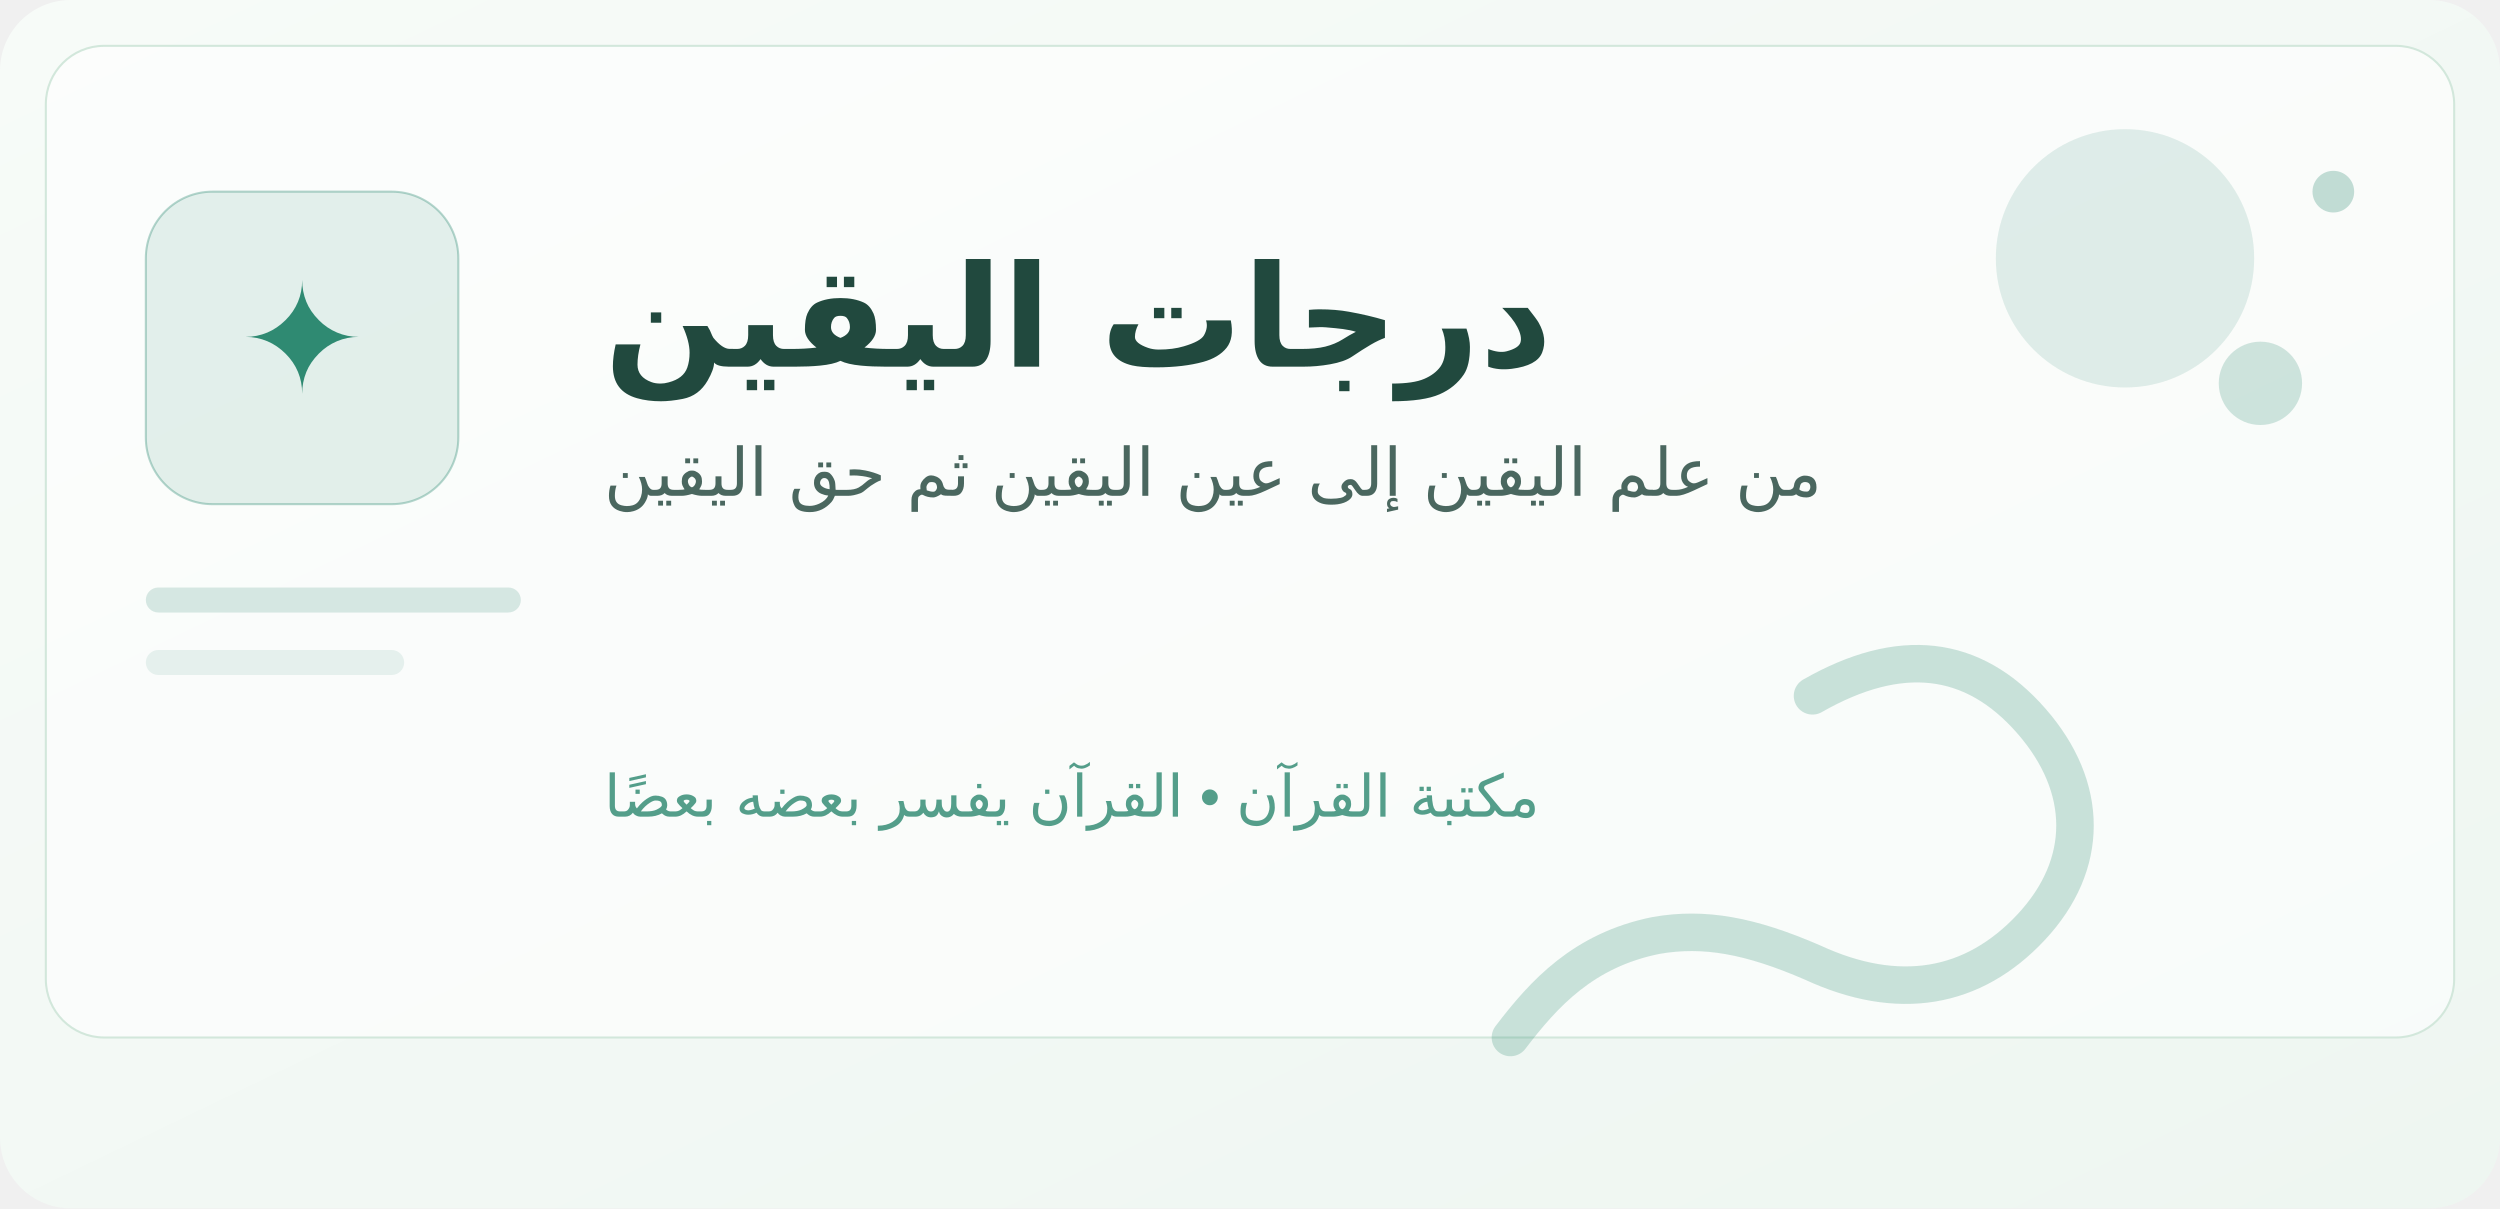
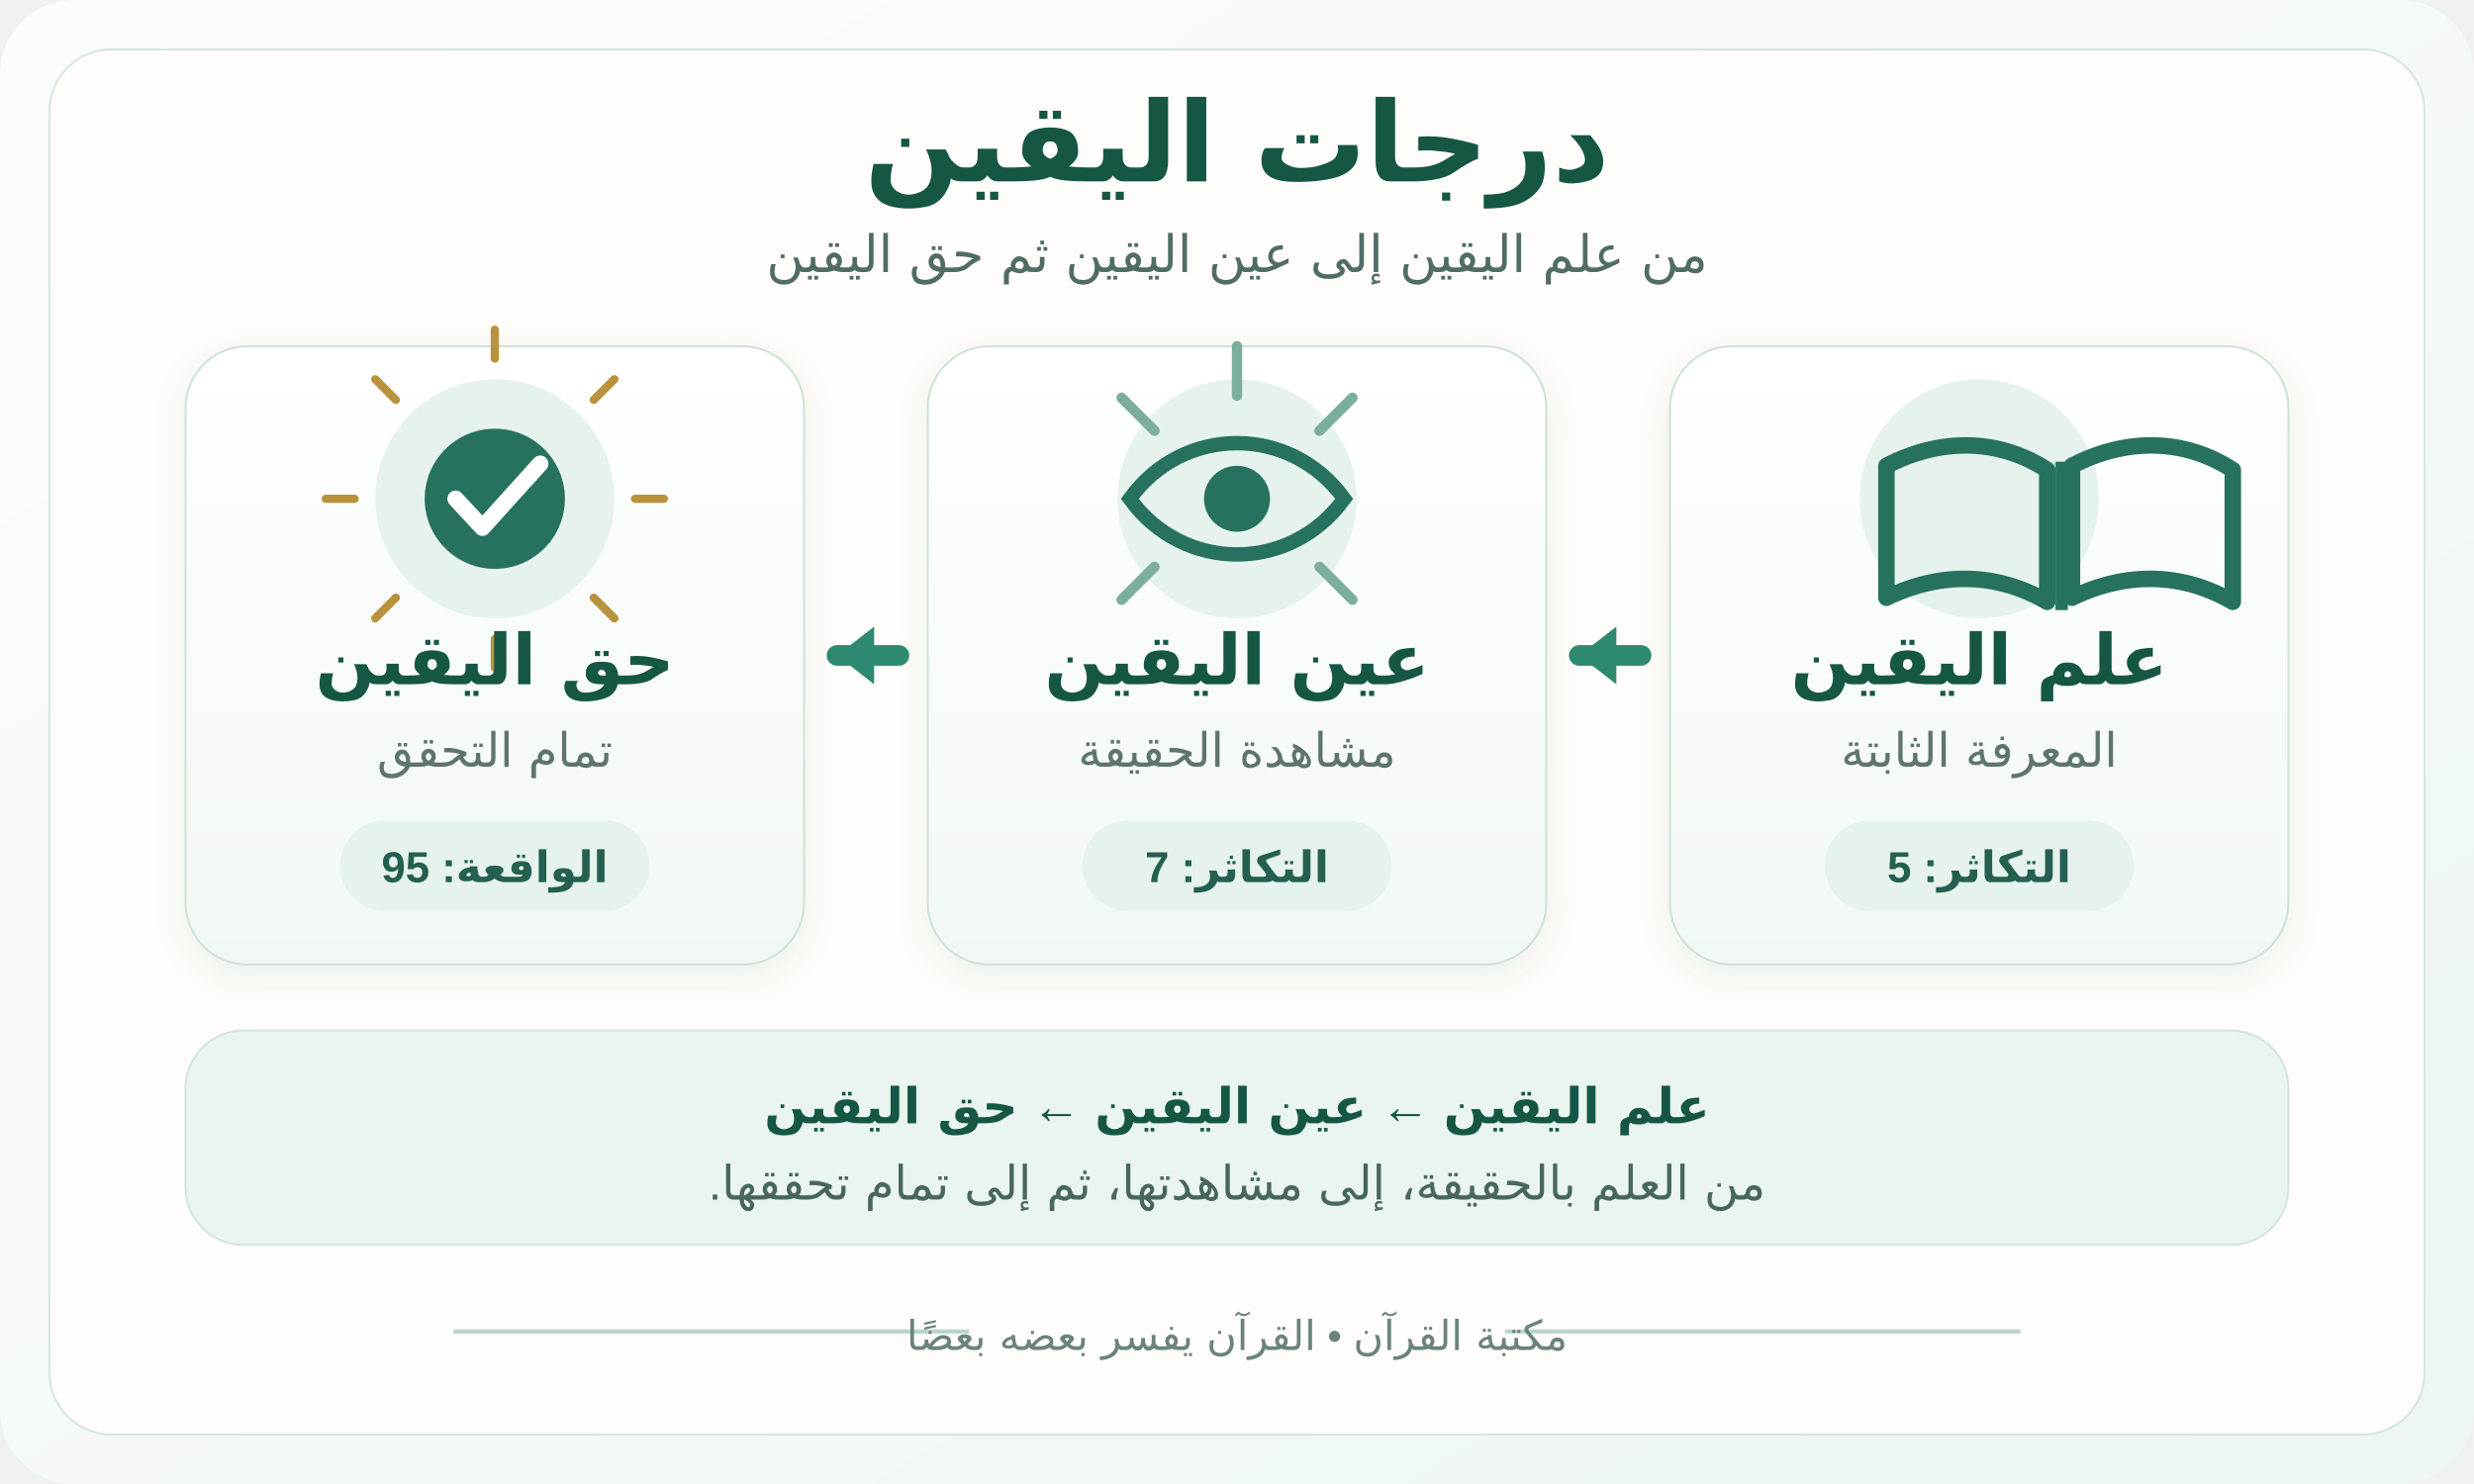
- <svg xmlns="http://www.w3.org/2000/svg" width="1200" height="580" viewBox="0 0 1200 580">
+ <svg xmlns="http://www.w3.org/2000/svg" width="1200" height="720" viewBox="0 0 1200 720">
  <defs>
-     <linearGradient id="g" x1="0" y1="0" x2="1" y2="1">
-       <stop offset="0%" stop-color="#f7fbf8" />
-       <stop offset="100%" stop-color="#eef6f1" />
+     <linearGradient id="bg" x1="0" y1="0" x2="1" y2="1">
+       <stop offset="0" stop-color="#fbfdfb" />
+       <stop offset="1" stop-color="#edf6f1" />
    </linearGradient>
-     <linearGradient id="a" x1="0" y1="0" x2="1" y2="0">
-       <stop offset="0%" stop-color="#2f8a72" stop-opacity="0.16" />
-       <stop offset="100%" stop-color="#ffffff" stop-opacity="0" />
+     <linearGradient id="card" x1="0" y1="0" x2="0" y2="1">
+       <stop offset="0" stop-color="#ffffff" />
+       <stop offset="1" stop-color="#f1f8f4" />
    </linearGradient>
+     <filter id="s" x="-10%" y="-10%" width="120%" height="120%">
+       <feDropShadow dx="0" dy="5" stdDeviation="8" flood-color="#1f5947" flood-opacity=".08" />
+     </filter>
  </defs>
-   <rect width="100%" height="100%" rx="34" fill="url(#g)" />
-   <rect x="22" y="22" width="1156" height="476" rx="28" fill="#ffffff" fill-opacity="0.58" stroke="#d2e7db" />
-   <circle cx="1020" cy="124" r="62" fill="#2f8a72" fill-opacity="0.14" />
-   <circle cx="1085" cy="184" r="20" fill="#2f8a72" fill-opacity="0.22" />
-   <circle cx="1120" cy="92" r="10" fill="#2f8a72" fill-opacity="0.28" />
-   <rect x="70" y="92" width="150" height="150" rx="32" fill="#2f8a72" fill-opacity="0.12" stroke="#2f8a72" stroke-opacity="0.35" />
-   <text x="145" y="188" text-anchor="middle" font-family="Arial, Tahoma, sans-serif" font-size="72" font-weight="700" fill="#2f8a72">✦</text>
-   <rect x="70" y="282" width="180" height="12" rx="6" fill="#2f8a72" fill-opacity="0.18" />
-   <rect x="70" y="312" width="124" height="12" rx="6" fill="#2f8a72" fill-opacity="0.10" />
-   <text x="290" y="176" font-family="Arial, Tahoma, sans-serif" font-size="68" font-weight="700" fill="#21493e">درجات اليقين</text>
-   <text x="290" y="238" font-family="Arial, Tahoma, sans-serif" font-size="32" fill="#4a675f">من علم اليقين إلى عين اليقين ثم حق اليقين</text>
-   <text x="290" y="392" font-family="Arial, Tahoma, sans-serif" font-size="28" fill="#2f8a72" opacity="0.82">مكتبة القرآن • القرآن يفسر بعضه بعضًا</text>
-   <path d="M870 334c42-24 77-20 105 12s28 69 0 99-64 36-105 17c-30-13-52-17-75-13-35 7-54 28-70 49" fill="none" stroke="#2f8a72" stroke-opacity="0.24" stroke-width="18" stroke-linecap="round" />
+   <rect width="1200" height="720" rx="36" fill="url(#bg)" />
+   <rect x="24" y="24" width="1152" height="672" rx="30" fill="#fffdf9" stroke="#d5e8de" />
+   <text x="600" y="88" text-anchor="middle" direction="rtl" font-family="Arial,Tahoma,sans-serif" font-size="54" font-weight="700" fill="#155744">درجات اليقين</text>
+   <text x="600" y="132" text-anchor="middle" direction="rtl" font-family="Arial,Tahoma,sans-serif" font-size="25" fill="#506d64">من علم اليقين إلى عين اليقين ثم حق اليقين</text>
+   <g filter="url(#s)">
+     <rect x="810" y="168" width="300" height="300" rx="30" fill="url(#card)" stroke="#cde3d8" />
+     <rect x="450" y="168" width="300" height="300" rx="30" fill="url(#card)" stroke="#cde3d8" />
+     <rect x="90" y="168" width="300" height="300" rx="30" fill="url(#card)" stroke="#cde3d8" />
+   </g>
+   <circle cx="960" cy="242" r="58" fill="#e6f2ec" />
+   <path d="M915 226c27-14 55-13 78 2v64c-24-14-51-15-78-2z" fill="none" stroke="#26725e" stroke-width="8" stroke-linejoin="round" />
+   <path d="M1005 226c27-14 55-13 78 2v64c-24-14-51-15-78-2z" fill="none" stroke="#26725e" stroke-width="8" stroke-linejoin="round" />
+   <path d="M1000 224v72" stroke="#26725e" stroke-width="6" />
+   <text x="960" y="332" text-anchor="middle" direction="rtl" font-family="Arial,Tahoma,sans-serif" font-size="34" font-weight="700" fill="#155744">علم اليقين</text>
+   <text x="960" y="372" text-anchor="middle" direction="rtl" font-family="Arial,Tahoma,sans-serif" font-size="23" fill="#5d756d">المعرفة الثابتة</text>
+   <rect x="885" y="398" width="150" height="44" rx="22" fill="#e6f2ec" />
+   <text x="960" y="428" text-anchor="middle" direction="rtl" font-family="Arial,Tahoma,sans-serif" font-size="21" font-weight="700" fill="#245f50">التكاثر: 5</text>
+   <circle cx="600" cy="242" r="58" fill="#e6f2ec" />
+   <path d="M548 242c26-36 78-36 104 0-26 36-78 36-104 0z" fill="none" stroke="#26725e" stroke-width="7" />
+   <circle cx="600" cy="242" r="16" fill="#26725e" />
+   <path d="M560 209l-16-16M640 209l16-16M600 192v-24M560 275l-16 16M640 275l16 16" stroke="#7cae9d" stroke-width="5" stroke-linecap="round" />
+   <text x="600" y="332" text-anchor="middle" direction="rtl" font-family="Arial,Tahoma,sans-serif" font-size="34" font-weight="700" fill="#155744">عين اليقين</text>
+   <text x="600" y="372" text-anchor="middle" direction="rtl" font-family="Arial,Tahoma,sans-serif" font-size="23" fill="#5d756d">مشاهدة الحقيقة</text>
+   <rect x="525" y="398" width="150" height="44" rx="22" fill="#e6f2ec" />
+   <text x="600" y="428" text-anchor="middle" direction="rtl" font-family="Arial,Tahoma,sans-serif" font-size="21" font-weight="700" fill="#245f50">التكاثر: 7</text>
+   <circle cx="240" cy="242" r="58" fill="#e6f2ec" />
+   <circle cx="240" cy="242" r="34" fill="#26725e" />
+   <path d="M221 242l13 14 28-31" fill="none" stroke="#fff" stroke-width="8" stroke-linecap="round" stroke-linejoin="round" />
+   <g stroke="#b8923d" stroke-width="4" stroke-linecap="round">
+     <path d="M240 174v-14" />
+     <path d="M240 324v-14" />
+     <path d="M172 242h-14" />
+     <path d="M322 242h-14" />
+     <path d="M192 194l-10-10" />
+     <path d="M288 290l10 10" />
+     <path d="M288 194l10-10" />
+     <path d="M192 290l-10 10" />
+   </g>
+   <text x="240" y="332" text-anchor="middle" direction="rtl" font-family="Arial,Tahoma,sans-serif" font-size="34" font-weight="700" fill="#155744">حق اليقين</text>
+   <text x="240" y="372" text-anchor="middle" direction="rtl" font-family="Arial,Tahoma,sans-serif" font-size="23" fill="#5d756d">تمام التحقق</text>
+   <rect x="165" y="398" width="150" height="44" rx="22" fill="#e6f2ec" />
+   <text x="240" y="428" text-anchor="middle" direction="rtl" font-family="Arial,Tahoma,sans-serif" font-size="21" font-weight="700" fill="#245f50">الواقعة: 95</text>
+   <path d="M796 318H766" stroke="#2d8a70" stroke-width="10" stroke-linecap="round" />
+   <path d="M766 318l18-14v28z" fill="#2d8a70" />
+   <path d="M436 318H406" stroke="#2d8a70" stroke-width="10" stroke-linecap="round" />
+   <path d="M406 318l18-14v28z" fill="#2d8a70" />
+   <rect x="90" y="500" width="1020" height="104" rx="28" fill="#eaf5ef" stroke="#d2e7dc" />
+   <text x="600" y="545" text-anchor="middle" direction="rtl" font-family="Arial,Tahoma,sans-serif" font-size="24" font-weight="700" fill="#155744">علم اليقين ← عين اليقين ← حق اليقين</text>
+   <text x="600" y="582" text-anchor="middle" direction="rtl" font-family="Arial,Tahoma,sans-serif" font-size="23" fill="#47675d">من العلم بالحقيقة، إلى مشاهدتها، ثم إلى تمام تحققها.</text>
+   <line x1="220" y1="646" x2="470" y2="646" stroke="#b9d5c8" stroke-width="2" />
+   <line x1="730" y1="646" x2="980" y2="646" stroke="#b9d5c8" stroke-width="2" />
+   <text x="600" y="655" text-anchor="middle" direction="rtl" font-family="Arial,Tahoma,sans-serif" font-size="20" fill="#6a847b">مكتبة القرآن • القرآن يفسر بعضه بعضًا</text>
</svg>
